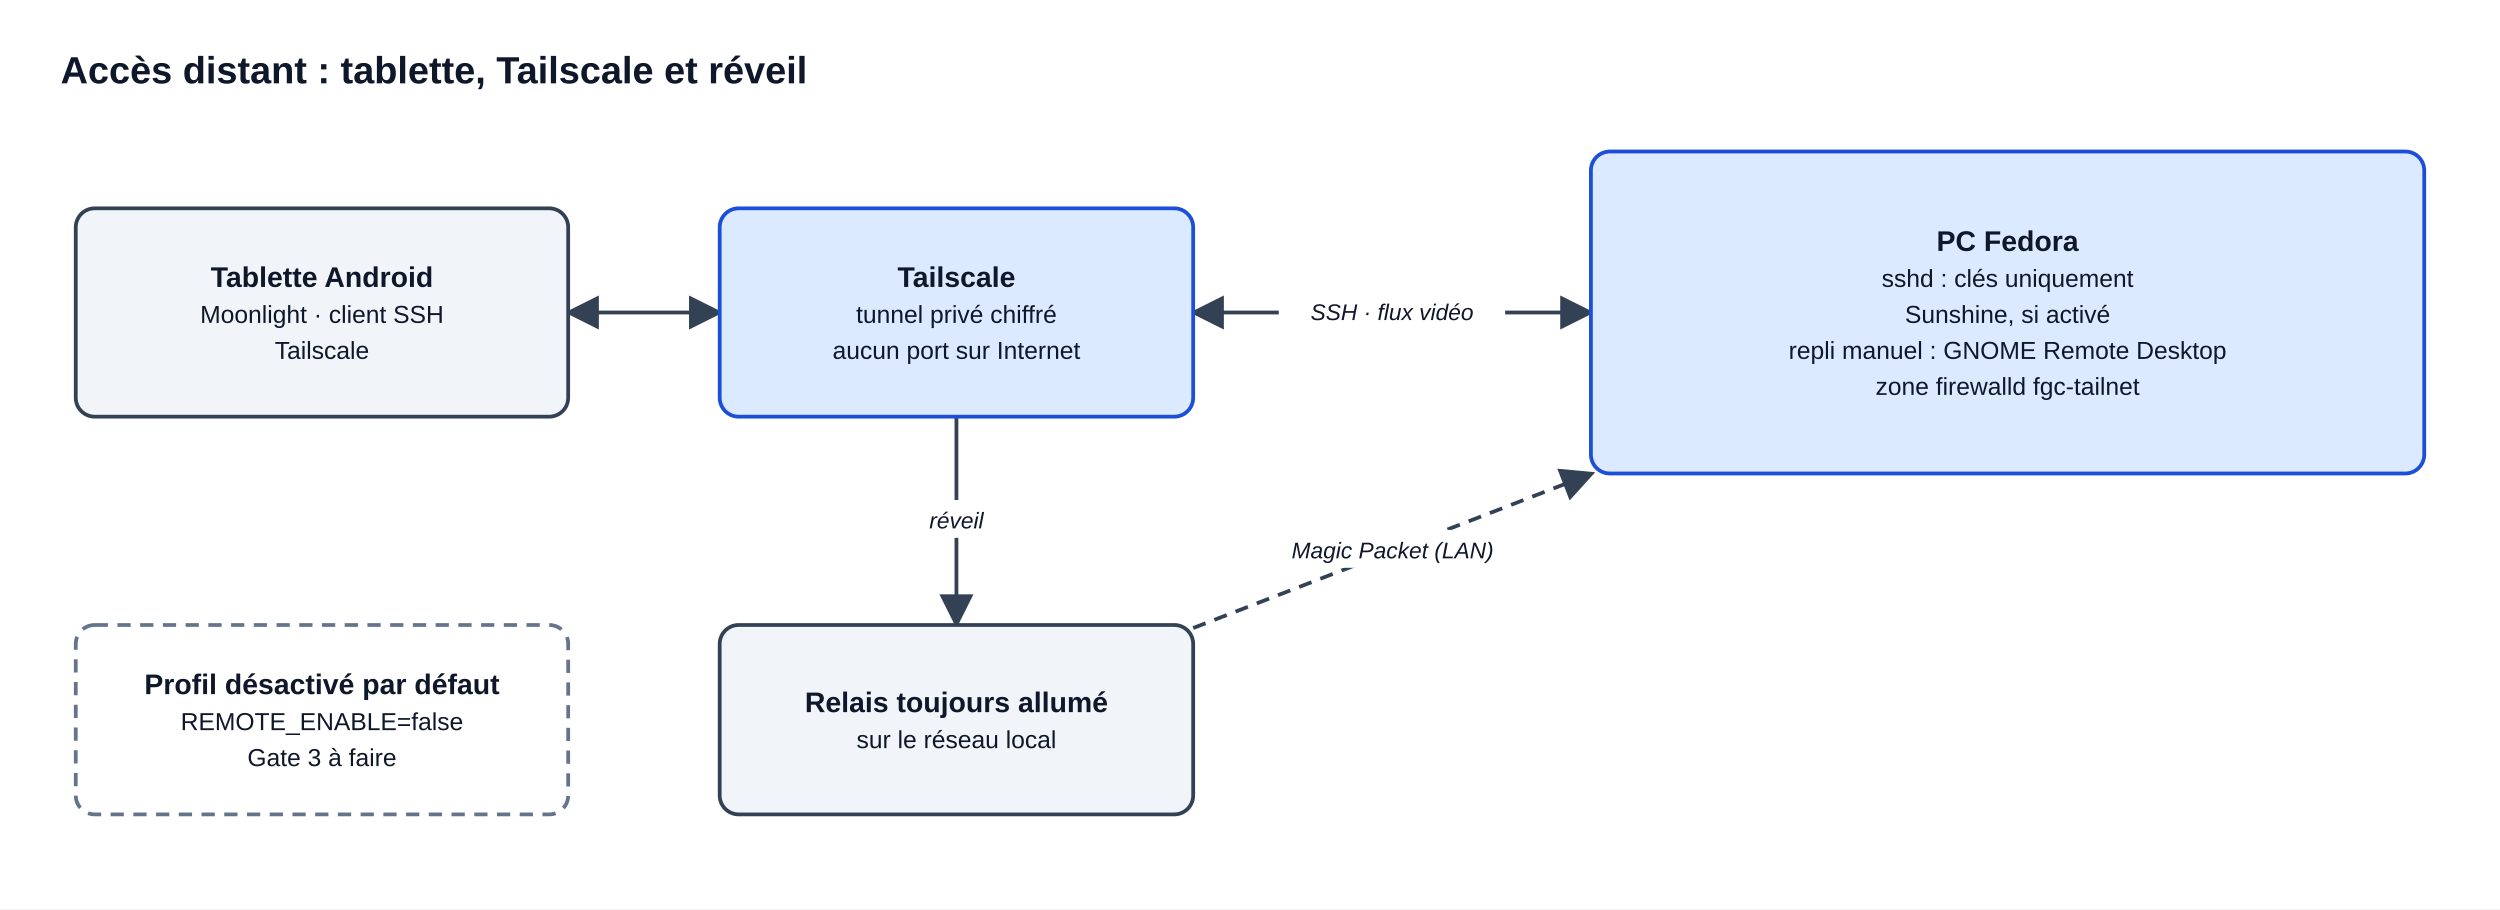
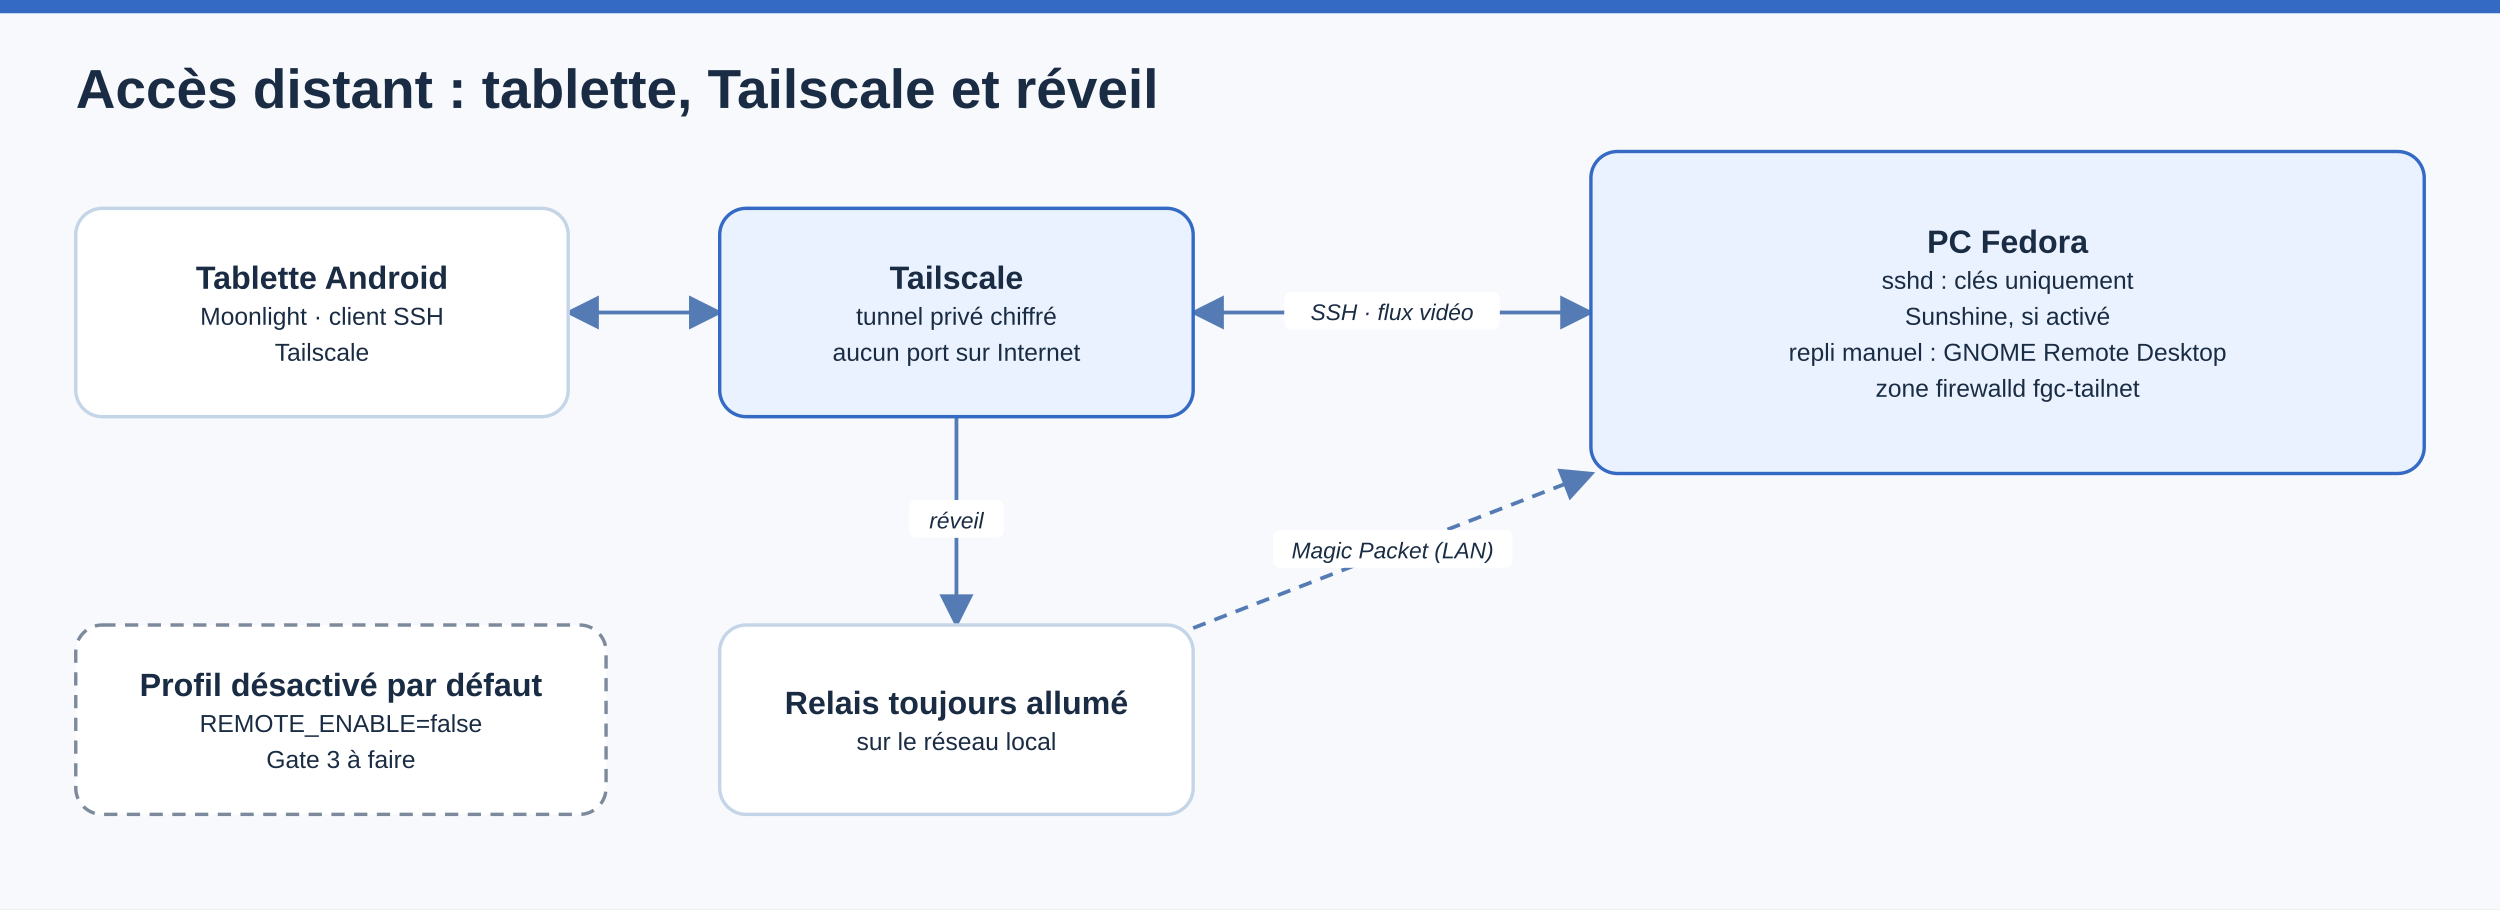
<svg xmlns="http://www.w3.org/2000/svg" viewBox="0 0 1320 480" width="1320" height="480" role="img" aria-labelledby="title desc">
  <defs>
    <marker id="arrow" viewBox="0 0 10 10" refX="9" refY="5" markerWidth="9" markerHeight="9" orient="auto-start-reverse">
-       <path d="M0,0 L10,5 L0,10 z" fill="#334155" />
+       <path d="M0,0 L10,5 L0,10 z" fill="#547BB4" />
    </marker>
  </defs>
-   <rect width="1320" height="480" fill="#FFFFFF" />
-   <text x="32" y="44" font-family="Arial, Helvetica, sans-serif" font-size="20" font-weight="bold" fill="#0F172A">Accès distant : tablette, Tailscale et réveil</text>
-   <line x1="300.0" y1="165.0" x2="380.0" y2="165.0" stroke="#334155" stroke-width="2" marker-start="url(#arrow)" marker-end="url(#arrow)" />
-   <line x1="630.0" y1="165.0" x2="840.0" y2="165.0" stroke="#334155" stroke-width="2" marker-start="url(#arrow)" marker-end="url(#arrow)" />
-   <line x1="505.0" y1="220.0" x2="505.0" y2="330.0" stroke="#334155" stroke-width="2" marker-end="url(#arrow)" />
-   <line x1="630.0" y1="331.6" x2="840.6" y2="250.0" stroke="#334155" stroke-width="2" stroke-dasharray="7 5" marker-end="url(#arrow)" />
-   <rect x="40" y="110" width="260" height="110" rx="10" fill="#F1F5F9" stroke="#334155" stroke-width="2" />
-   <text x="170.0" y="151.5" text-anchor="middle" font-family="Arial, Helvetica, sans-serif" font-size="15" font-weight="bold" fill="#0F172A">Tablette Android</text>
-   <text x="170.0" y="170.5" text-anchor="middle" font-family="Arial, Helvetica, sans-serif" font-size="13" fill="#0F172A">Moonlight · client SSH</text>
-   <text x="170.0" y="189.5" text-anchor="middle" font-family="Arial, Helvetica, sans-serif" font-size="13" fill="#0F172A">Tailscale</text>
-   <rect x="380" y="110" width="250" height="110" rx="10" fill="#DBEAFE" stroke="#1D4ED8" stroke-width="2" />
-   <text x="505.0" y="151.5" text-anchor="middle" font-family="Arial, Helvetica, sans-serif" font-size="15" font-weight="bold" fill="#0F172A">Tailscale</text>
-   <text x="505.0" y="170.5" text-anchor="middle" font-family="Arial, Helvetica, sans-serif" font-size="13" fill="#0F172A">tunnel privé chiffré</text>
-   <text x="505.0" y="189.5" text-anchor="middle" font-family="Arial, Helvetica, sans-serif" font-size="13" fill="#0F172A">aucun port sur Internet</text>
-   <rect x="840" y="80" width="440" height="170" rx="10" fill="#DBEAFE" stroke="#1D4ED8" stroke-width="2" />
-   <text x="1060.0" y="132.5" text-anchor="middle" font-family="Arial, Helvetica, sans-serif" font-size="15" font-weight="bold" fill="#0F172A">PC Fedora</text>
-   <text x="1060.0" y="151.5" text-anchor="middle" font-family="Arial, Helvetica, sans-serif" font-size="13" fill="#0F172A">sshd : clés uniquement</text>
-   <text x="1060.0" y="170.5" text-anchor="middle" font-family="Arial, Helvetica, sans-serif" font-size="13" fill="#0F172A">Sunshine, si activé</text>
-   <text x="1060.0" y="189.5" text-anchor="middle" font-family="Arial, Helvetica, sans-serif" font-size="13" fill="#0F172A">repli manuel : GNOME Remote Desktop</text>
-   <text x="1060.0" y="208.5" text-anchor="middle" font-family="Arial, Helvetica, sans-serif" font-size="13" fill="#0F172A">zone firewalld fgc-tailnet</text>
-   <rect x="380" y="330" width="250" height="100" rx="10" fill="#F1F5F9" stroke="#334155" stroke-width="2" />
-   <text x="505.0" y="376.0" text-anchor="middle" font-family="Arial, Helvetica, sans-serif" font-size="15" font-weight="bold" fill="#0F172A">Relais toujours allumé</text>
-   <text x="505.0" y="395.0" text-anchor="middle" font-family="Arial, Helvetica, sans-serif" font-size="13" fill="#0F172A">sur le réseau local</text>
-   <rect x="40" y="330" width="260" height="100" rx="10" fill="#FFFFFF" stroke="#64748B" stroke-width="2" stroke-dasharray="7 5" />
-   <text x="170.0" y="366.5" text-anchor="middle" font-family="Arial, Helvetica, sans-serif" font-size="15" font-weight="bold" fill="#0F172A">Profil désactivé par défaut</text>
-   <text x="170.0" y="385.5" text-anchor="middle" font-family="Arial, Helvetica, sans-serif" font-size="13" fill="#0F172A">REMOTE_ENABLE=false</text>
-   <text x="170.0" y="404.5" text-anchor="middle" font-family="Arial, Helvetica, sans-serif" font-size="13" fill="#0F172A">Gate 3 à faire</text>
-   <rect x="675.2" y="154.0" width="119.5" height="20" rx="4" fill="#FFFFFF" />
-   <text x="735.0" y="169.0" text-anchor="middle" font-family="Arial, Helvetica, sans-serif" font-size="12" font-style="italic" fill="#0F172A">SSH · flux vidéo</text>
-   <rect x="478.8" y="264.0" width="52.3" height="20" rx="4" fill="#FFFFFF" />
-   <text x="505.0" y="279.0" text-anchor="middle" font-family="Arial, Helvetica, sans-serif" font-size="12" font-style="italic" fill="#0F172A">réveil</text>
-   <rect x="668.8" y="279.8" width="133.0" height="20" rx="4" fill="#FFFFFF" />
-   <text x="735.3" y="294.8" text-anchor="middle" font-family="Arial, Helvetica, sans-serif" font-size="12" font-style="italic" fill="#0F172A">Magic Packet (LAN)</text>
+   <rect width="1320" height="480" fill="#F7F9FC" />
+   <rect x="0" y="0" width="1320" height="7" fill="#346AC4" />
+   <text x="40" y="57" font-family="Arial, Helvetica, sans-serif" font-size="29" font-weight="bold" fill="#1A2C43">Accès distant : tablette, Tailscale et réveil</text>
+   <line x1="300.0" y1="165.0" x2="380.0" y2="165.0" stroke="#547BB4" stroke-width="2" marker-start="url(#arrow)" marker-end="url(#arrow)" />
+   <line x1="630.0" y1="165.0" x2="840.0" y2="165.0" stroke="#547BB4" stroke-width="2" marker-start="url(#arrow)" marker-end="url(#arrow)" />
+   <line x1="505.0" y1="220.0" x2="505.0" y2="330.0" stroke="#547BB4" stroke-width="2" marker-end="url(#arrow)" />
+   <line x1="630.0" y1="331.6" x2="840.6" y2="250.0" stroke="#547BB4" stroke-width="2" stroke-dasharray="7 5" marker-end="url(#arrow)" />
+   <rect x="40" y="110" width="260" height="110" rx="14" fill="#FFFFFF" stroke="#C4D5E8" stroke-width="1.8" />
+   <text x="170.0" y="152.5" text-anchor="middle" font-family="Arial, Helvetica, sans-serif" font-size="17" font-weight="bold" fill="#1A2C43">Tablette Android</text>
+   <text x="170.0" y="171.5" text-anchor="middle" font-family="Arial, Helvetica, sans-serif" font-size="13" fill="#1A2C43">Moonlight · client SSH</text>
+   <text x="170.0" y="190.5" text-anchor="middle" font-family="Arial, Helvetica, sans-serif" font-size="13" fill="#1A2C43">Tailscale</text>
+   <rect x="380" y="110" width="250" height="110" rx="14" fill="#EAF2FF" stroke="#346AC4" stroke-width="1.8" />
+   <text x="505.0" y="152.5" text-anchor="middle" font-family="Arial, Helvetica, sans-serif" font-size="17" font-weight="bold" fill="#1A2C43">Tailscale</text>
+   <text x="505.0" y="171.5" text-anchor="middle" font-family="Arial, Helvetica, sans-serif" font-size="13" fill="#1A2C43">tunnel privé chiffré</text>
+   <text x="505.0" y="190.5" text-anchor="middle" font-family="Arial, Helvetica, sans-serif" font-size="13" fill="#1A2C43">aucun port sur Internet</text>
+   <rect x="840" y="80" width="440" height="170" rx="14" fill="#EAF2FF" stroke="#346AC4" stroke-width="1.8" />
+   <text x="1060.0" y="133.5" text-anchor="middle" font-family="Arial, Helvetica, sans-serif" font-size="17" font-weight="bold" fill="#1A2C43">PC Fedora</text>
+   <text x="1060.0" y="152.5" text-anchor="middle" font-family="Arial, Helvetica, sans-serif" font-size="13" fill="#1A2C43">sshd : clés uniquement</text>
+   <text x="1060.0" y="171.5" text-anchor="middle" font-family="Arial, Helvetica, sans-serif" font-size="13" fill="#1A2C43">Sunshine, si activé</text>
+   <text x="1060.0" y="190.5" text-anchor="middle" font-family="Arial, Helvetica, sans-serif" font-size="13" fill="#1A2C43">repli manuel : GNOME Remote Desktop</text>
+   <text x="1060.0" y="209.5" text-anchor="middle" font-family="Arial, Helvetica, sans-serif" font-size="13" fill="#1A2C43">zone firewalld fgc-tailnet</text>
+   <rect x="380" y="330" width="250" height="100" rx="14" fill="#FFFFFF" stroke="#C4D5E8" stroke-width="1.8" />
+   <text x="505.0" y="377.0" text-anchor="middle" font-family="Arial, Helvetica, sans-serif" font-size="17" font-weight="bold" fill="#1A2C43">Relais toujours allumé</text>
+   <text x="505.0" y="396.0" text-anchor="middle" font-family="Arial, Helvetica, sans-serif" font-size="13" fill="#1A2C43">sur le réseau local</text>
+   <rect x="40" y="330" width="280" height="100" rx="14" fill="#FFFFFF" stroke="#7C8A9C" stroke-width="1.8" stroke-dasharray="7 5" />
+   <text x="180.0" y="367.5" text-anchor="middle" font-family="Arial, Helvetica, sans-serif" font-size="17" font-weight="bold" fill="#1A2C43">Profil désactivé par défaut</text>
+   <text x="180.0" y="386.5" text-anchor="middle" font-family="Arial, Helvetica, sans-serif" font-size="13" fill="#1A2C43">REMOTE_ENABLE=false</text>
+   <text x="180.0" y="405.5" text-anchor="middle" font-family="Arial, Helvetica, sans-serif" font-size="13" fill="#1A2C43">Gate 3 à faire</text>
+   <rect x="678.1" y="154.0" width="113.8" height="20" rx="4" fill="#FFFFFF" />
+   <text x="735.0" y="169.0" text-anchor="middle" font-family="Arial, Helvetica, sans-serif" font-size="12" font-style="italic" fill="#1A2C43">SSH · flux vidéo</text>
+   <rect x="479.9" y="264.0" width="50.2" height="20" rx="4" fill="#FFFFFF" />
+   <text x="505.0" y="279.0" text-anchor="middle" font-family="Arial, Helvetica, sans-serif" font-size="12" font-style="italic" fill="#1A2C43">réveil</text>
+   <rect x="672.1" y="279.8" width="126.5" height="20" rx="4" fill="#FFFFFF" />
+   <text x="735.3" y="294.8" text-anchor="middle" font-family="Arial, Helvetica, sans-serif" font-size="12" font-style="italic" fill="#1A2C43">Magic Packet (LAN)</text>
</svg>
